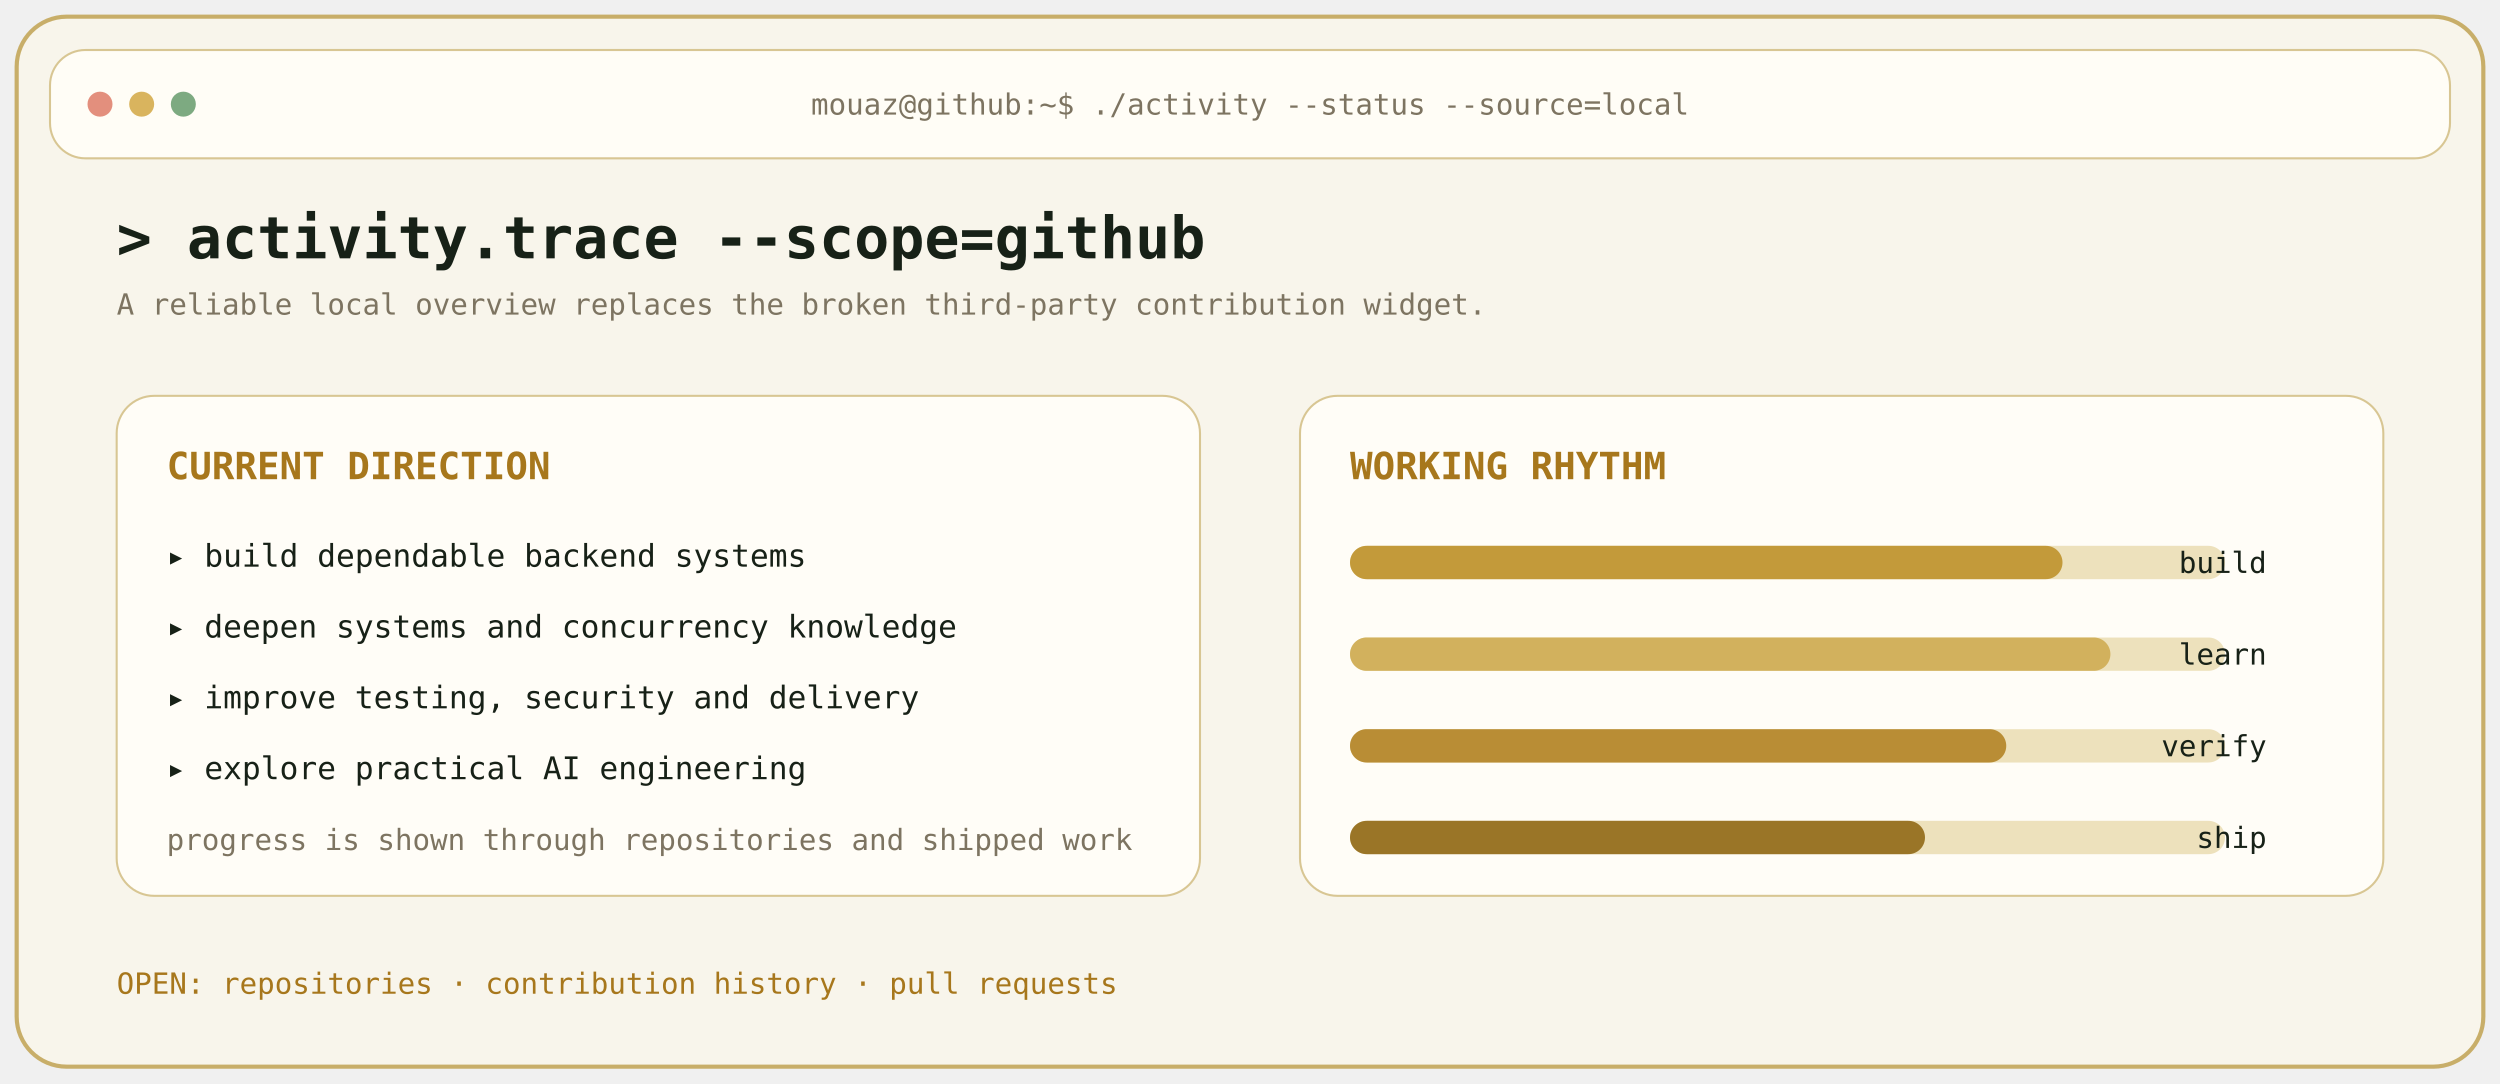
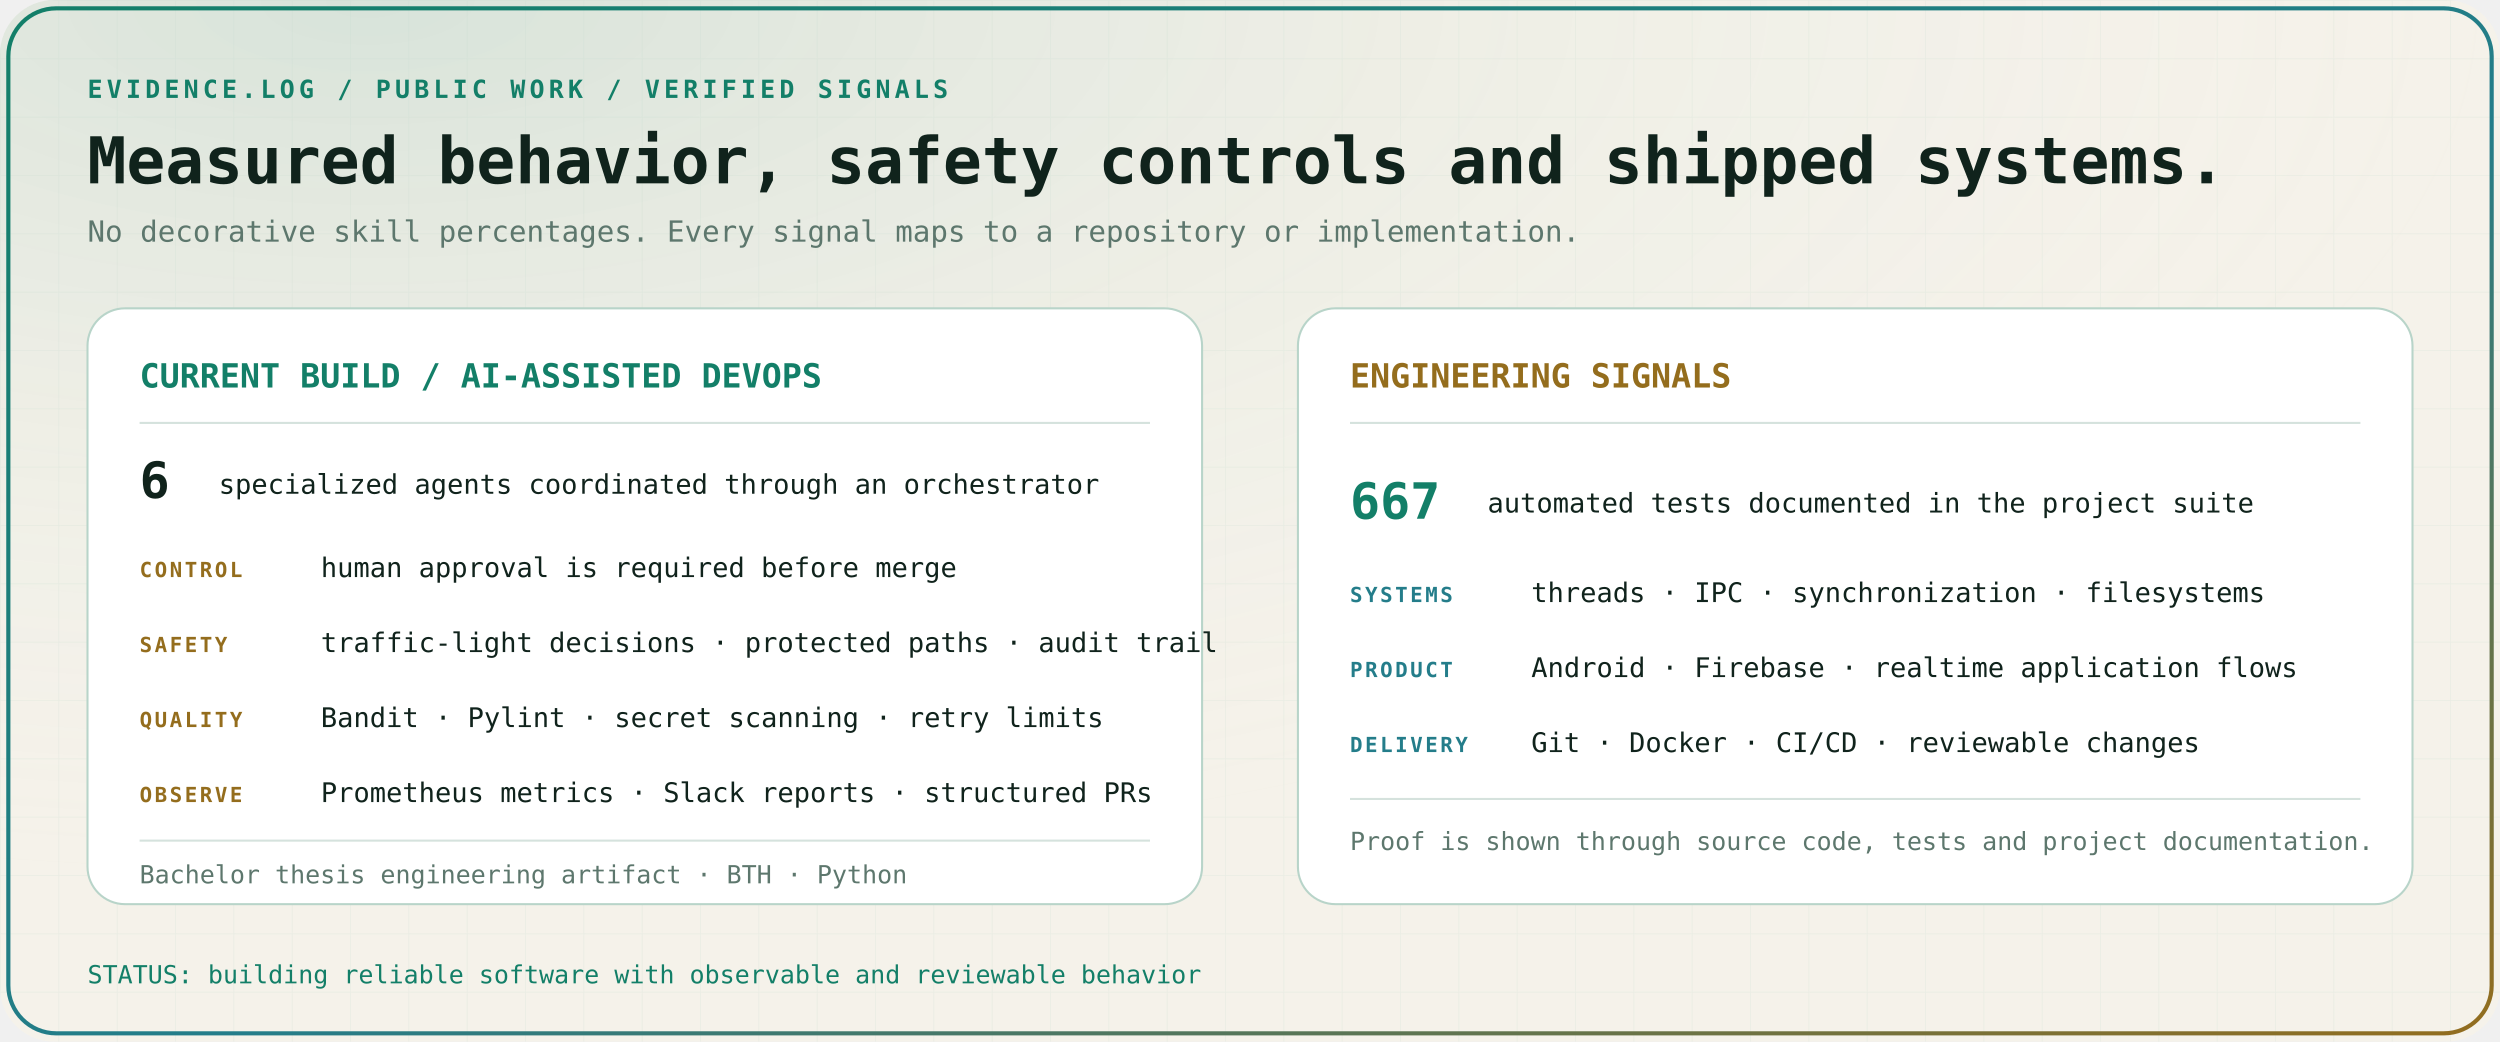
- <svg xmlns="http://www.w3.org/2000/svg" width="1200" height="520" viewBox="0 0 1200 520" role="img" aria-labelledby="t d">
-   <style>text{font-family:ui-monospace,SFMono-Regular,Consolas,monospace}.h{font-size:28px;font-weight:800}.s{font-size:14px}.k{font-size:18px;font-weight:800}.b{font-size:15px}</style>
-   <rect x="8" y="8" width="1184" height="504" rx="24" fill="#F8F5EB" stroke="#C8AE69" stroke-width="2" />
-   <rect x="24" y="24" width="1152" height="52" rx="17" fill="#FFFDF6" stroke="#D8C693" />
-   <circle cx="48" cy="50" r="6" fill="#E38F7D" />
-   <circle cx="68" cy="50" r="6" fill="#D9B45E" />
-   <circle cx="88" cy="50" r="6" fill="#7DAA81" />
-   <text x="600" y="55" text-anchor="middle" fill="#7D7461" class="s">mouaz@github:~$ ./activity --status --source=local</text>
-   <text x="56" y="124" fill="#172117" class="h">&gt; activity.trace --scope=github</text>
-   <text x="56" y="151" fill="#7D7461" class="s">A reliable local overview replaces the broken third-party contribution widget.</text>
-   <g transform="translate(56 190)">
-     <rect width="520" height="240" rx="18" fill="#FFFDF7" stroke="#D8C693" />
-     <text x="24" y="40" fill="#A7771C" class="k">CURRENT DIRECTION</text>
-     <text x="24" y="82" fill="#172117" class="b">▸ build dependable backend systems</text>
-     <text x="24" y="116" fill="#172117" class="b">▸ deepen systems and concurrency knowledge</text>
-     <text x="24" y="150" fill="#172117" class="b">▸ improve testing, security and delivery</text>
-     <text x="24" y="184" fill="#172117" class="b">▸ explore practical AI engineering</text>
-     <text x="24" y="218" fill="#7D7461" class="s">progress is shown through repositories and shipped work</text>
+ <svg xmlns="http://www.w3.org/2000/svg" width="1200" height="500" viewBox="0 0 1200 500" role="img" aria-labelledby="title desc">
+   <defs>
+     <style>
+ text{font-family:ui-monospace,SFMono-Regular,Consolas,monospace}.eyebrow{font-size:12px;font-weight:800;letter-spacing:2px}.head{font-size:31px;font-weight:900}.sub{font-size:14px}.k{font-size:16px;font-weight:900}.label{font-size:10px;font-weight:900;letter-spacing:1.2px}.body{font-size:13px}.metric{font-size:24px;font-weight:900}.note{font-size:12px}</style>
+     <linearGradient id="border" x1="0" y1="0" x2="1" y2="1">
+       <stop stop-color="#137F68" />
+       <stop offset=".55" stop-color="#247D8A" />
+       <stop offset="1" stop-color="#946D1D" />
+     </linearGradient>
+     <radialGradient id="glow" cx="15%" cy="0" r="85%">
+       <stop stop-color="#137F68" stop-opacity=".13" />
+       <stop offset="1" stop-color="#F5F2EA" stop-opacity="0" />
+     </radialGradient>
+     <pattern id="grid" width="28" height="28" patternUnits="userSpaceOnUse">
+       <path d="M28 0H0V28" fill="none" stroke="#B8D4C9" stroke-width=".6" opacity=".22" />
+     </pattern>
+   </defs>
+   <rect width="1200" height="500" rx="26" fill="#F5F2EA" />
+   <rect width="1200" height="500" rx="26" fill="url(#glow)" />
+   <rect width="1200" height="500" rx="26" fill="url(#grid)" />
+   <rect x="4" y="4" width="1192" height="492" rx="23" fill="none" stroke="url(#border)" stroke-width="2" />
+   <text x="42" y="47" class="eyebrow" fill="#137F68">EVIDENCE.LOG / PUBLIC WORK / VERIFIED SIGNALS</text>
+   <text x="42" y="88" class="head" fill="#10231C">Measured behavior, safety controls and shipped systems.</text>
+   <text x="42" y="116" class="sub" fill="#5D776D">No decorative skill percentages. Every signal maps to a repository or implementation.</text>
+   <g transform="translate(42 148)">
+     <rect width="535" height="286" rx="18" fill="#FFFFFF" stroke="#B8D4C9" />
+     <text x="25" y="38" class="k" fill="#137F68">CURRENT BUILD / AI-ASSISTED DEVOPS</text>
+     <line x1="25" y1="55" x2="510" y2="55" stroke="#D5E2DD" />
+     <text x="25" y="91" class="metric" fill="#10231C">6</text>
+     <text x="63" y="89" class="body" fill="#10231C">specialized agents coordinated through an orchestrator</text>
+     <text x="25" y="129" class="label" fill="#946D1D">CONTROL</text>
+     <text x="112" y="129" class="body" fill="#10231C">human approval is required before merge</text>
+     <text x="25" y="165" class="label" fill="#946D1D">SAFETY</text>
+     <text x="112" y="165" class="body" fill="#10231C">traffic-light decisions · protected paths · audit trail</text>
+     <text x="25" y="201" class="label" fill="#946D1D">QUALITY</text>
+     <text x="112" y="201" class="body" fill="#10231C">Bandit · Pylint · secret scanning · retry limits</text>
+     <text x="25" y="237" class="label" fill="#946D1D">OBSERVE</text>
+     <text x="112" y="237" class="body" fill="#10231C">Prometheus metrics · Slack reports · structured PRs</text>
+     <rect x="25" y="255" width="485" height="1" fill="#D5E2DD" />
+     <text x="25" y="276" class="note" fill="#5D776D">Bachelor thesis engineering artifact · BTH · Python</text>
  </g>
-   <g transform="translate(624 190)">
-     <rect width="520" height="240" rx="18" fill="#FFFDF7" stroke="#D8C693" />
-     <text x="24" y="40" fill="#A7771C" class="k">WORKING RHYTHM</text>
-     <rect x="24" y="72" width="420" height="16" rx="8" fill="#EDE1BC" />
-     <rect x="24" y="72" width="342" height="16" rx="8" fill="#C39A3A" />
-     <text x="464" y="85" text-anchor="end" fill="#172117" class="s">build</text>
-     <rect x="24" y="116" width="420" height="16" rx="8" fill="#EDE1BC" />
-     <rect x="24" y="116" width="365" height="16" rx="8" fill="#D2B15D" />
-     <text x="464" y="129" text-anchor="end" fill="#172117" class="s">learn</text>
-     <rect x="24" y="160" width="420" height="16" rx="8" fill="#EDE1BC" />
-     <rect x="24" y="160" width="315" height="16" rx="8" fill="#B98D35" />
-     <text x="464" y="173" text-anchor="end" fill="#172117" class="s">verify</text>
-     <rect x="24" y="204" width="420" height="16" rx="8" fill="#EDE1BC" />
-     <rect x="24" y="204" width="276" height="16" rx="8" fill="#9A7527" />
-     <text x="464" y="217" text-anchor="end" fill="#172117" class="s">ship</text>
+   <g transform="translate(623 148)">
+     <rect width="535" height="286" rx="18" fill="#FFFFFF" stroke="#B8D4C9" />
+     <text x="25" y="38" class="k" fill="#946D1D">ENGINEERING SIGNALS</text>
+     <line x1="25" y1="55" x2="510" y2="55" stroke="#D5E2DD" />
+     <text x="25" y="101" class="metric" fill="#137F68">667</text>
+     <text x="91" y="98" class="body" fill="#10231C">automated tests documented in the project suite</text>
+     <text x="25" y="141" class="label" fill="#247D8A">SYSTEMS</text>
+     <text x="112" y="141" class="body" fill="#10231C">threads · IPC · synchronization · filesystems</text>
+     <text x="25" y="177" class="label" fill="#247D8A">PRODUCT</text>
+     <text x="112" y="177" class="body" fill="#10231C">Android · Firebase · realtime application flows</text>
+     <text x="25" y="213" class="label" fill="#247D8A">DELIVERY</text>
+     <text x="112" y="213" class="body" fill="#10231C">Git · Docker · CI/CD · reviewable changes</text>
+     <rect x="25" y="235" width="485" height="1" fill="#D5E2DD" />
+     <text x="25" y="260" class="note" fill="#5D776D">Proof is shown through source code, tests and project documentation.</text>
  </g>
-   <text x="56" y="477" fill="#A7771C" class="s">OPEN: repositories · contribution history · pull requests</text>
+   <text x="42" y="472" class="note" fill="#137F68">STATUS: building reliable software with observable and reviewable behavior</text>
</svg>
